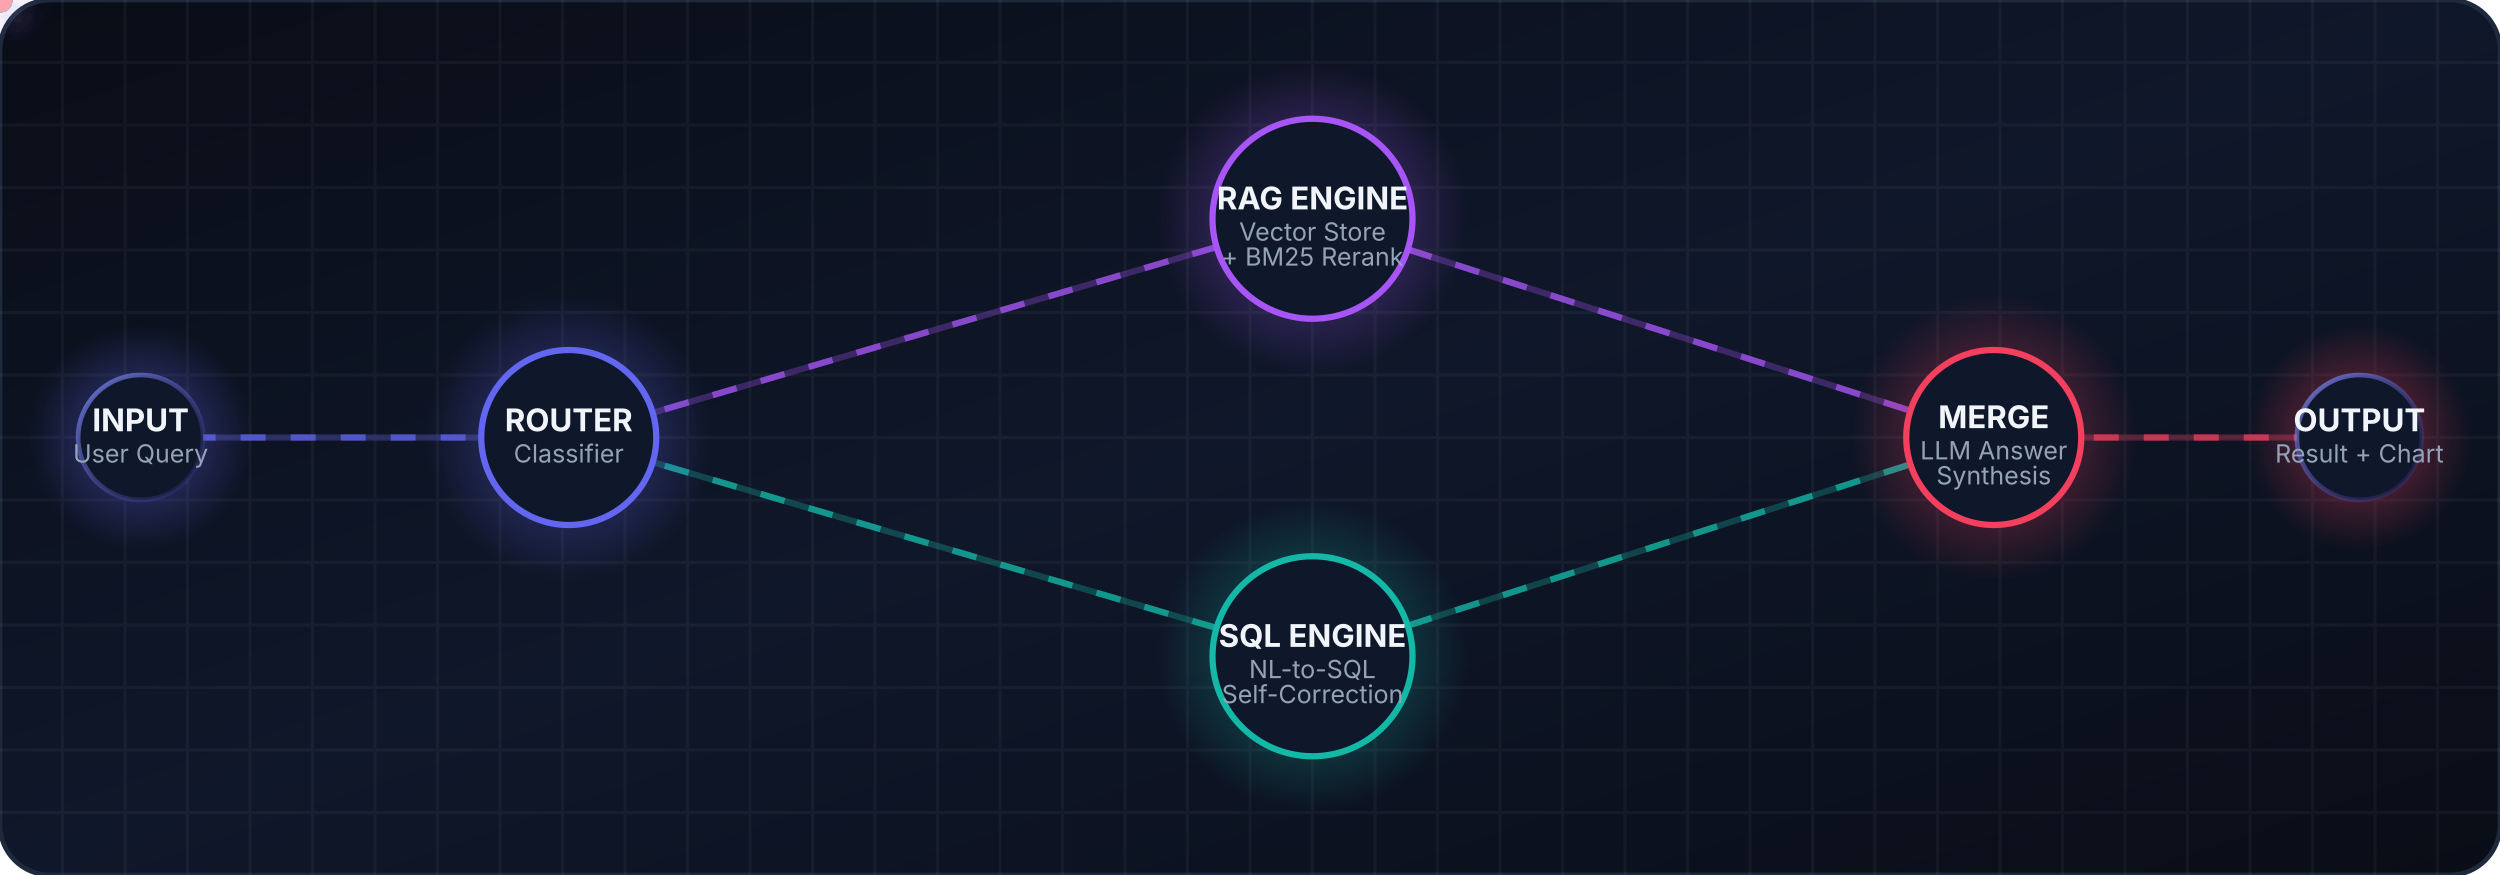
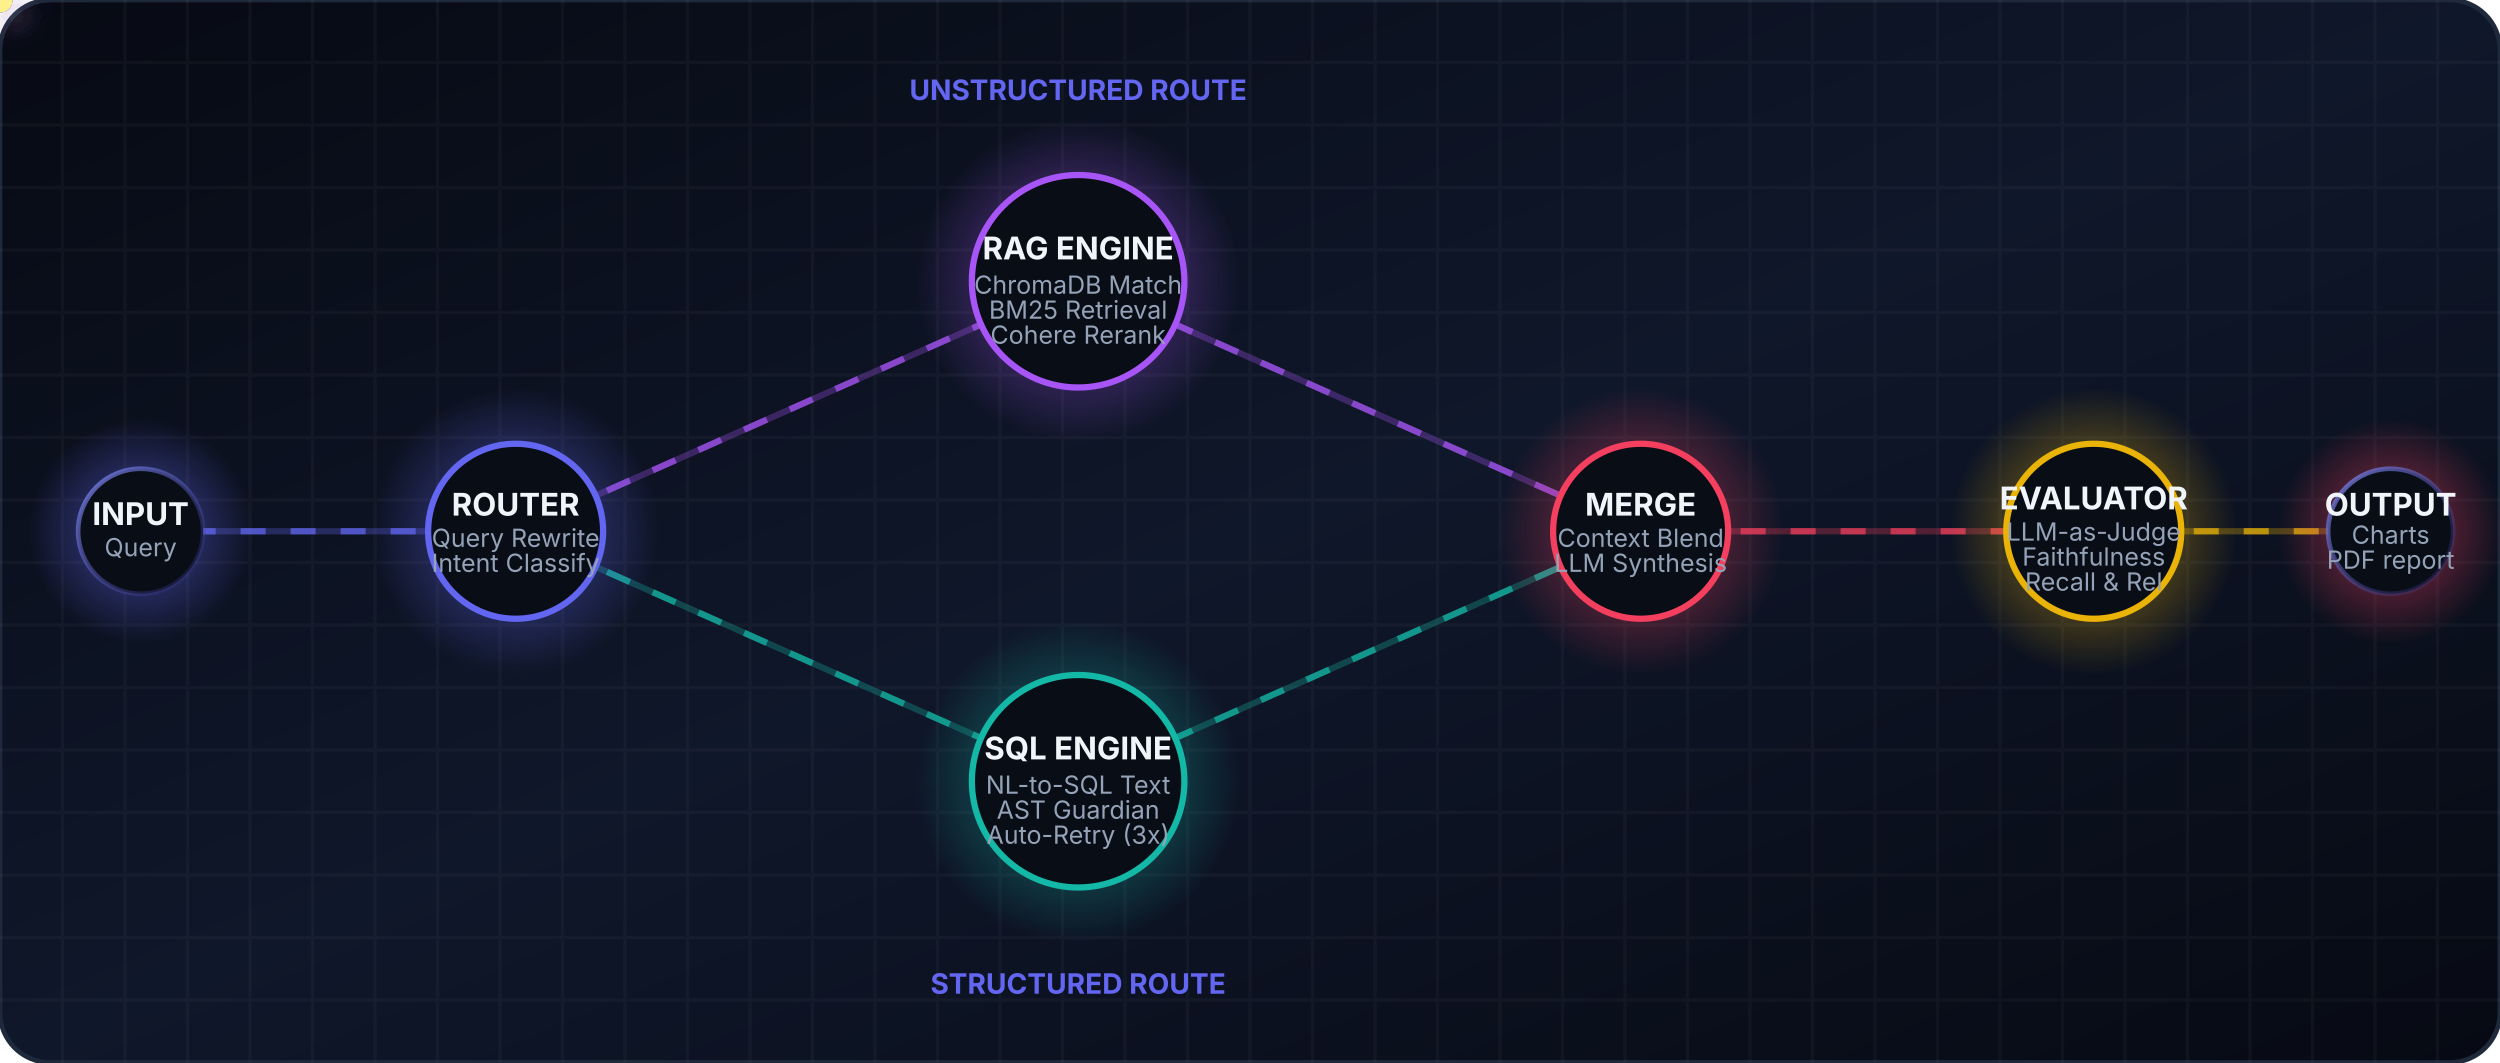
- <svg xmlns="http://www.w3.org/2000/svg" viewBox="0 0 800 280" width="100%" height="100%">
+ <svg xmlns="http://www.w3.org/2000/svg" viewBox="0 0 800 340" width="100%" height="100%">
  <defs>
    <linearGradient id="bgGrad" x1="0%" y1="0%" x2="100%" y2="100%">
-       <stop offset="0%" stop-color="#090d16" />
+       <stop offset="0%" stop-color="#070a13" />
      <stop offset="50%" stop-color="#0f172a" />
-       <stop offset="100%" stop-color="#090d16" />
+       <stop offset="100%" stop-color="#070a13" />
    </linearGradient>
    <radialGradient id="indigoGlow" cx="50%" cy="50%" r="50%">
-       <stop offset="0%" stop-color="#6366F1" stop-opacity="0.5" />
+       <stop offset="0%" stop-color="#6366F1" stop-opacity="0.6" />
      <stop offset="100%" stop-color="#6366F1" stop-opacity="0" />
    </radialGradient>
    <radialGradient id="purpleGlow" cx="50%" cy="50%" r="50%">
-       <stop offset="0%" stop-color="#a855f7" stop-opacity="0.5" />
+       <stop offset="0%" stop-color="#a855f7" stop-opacity="0.6" />
      <stop offset="100%" stop-color="#a855f7" stop-opacity="0" />
    </radialGradient>
    <radialGradient id="tealGlow" cx="50%" cy="50%" r="50%">
-       <stop offset="0%" stop-color="#14b8a6" stop-opacity="0.5" />
+       <stop offset="0%" stop-color="#14b8a6" stop-opacity="0.6" />
      <stop offset="100%" stop-color="#14b8a6" stop-opacity="0" />
    </radialGradient>
    <radialGradient id="roseGlow" cx="50%" cy="50%" r="50%">
-       <stop offset="0%" stop-color="#f43f5e" stop-opacity="0.5" />
+       <stop offset="0%" stop-color="#f43f5e" stop-opacity="0.6" />
      <stop offset="100%" stop-color="#f43f5e" stop-opacity="0" />
+     </radialGradient>
+     <radialGradient id="goldGlow" cx="50%" cy="50%" r="50%">
+       <stop offset="0%" stop-color="#eab308" stop-opacity="0.6" />
+       <stop offset="100%" stop-color="#eab308" stop-opacity="0" />
    </radialGradient>
    <linearGradient id="borderGrad" x1="0%" y1="0%" x2="100%" y2="100%">
      <stop offset="0%" stop-color="#818cf8" stop-opacity="0.8" />
      <stop offset="100%" stop-color="#312e81" stop-opacity="0.2" />
    </linearGradient>
  </defs>
  <style>
    /* CSS Animations */
    .glow-circle {
      animation: pulseGlow 3s infinite ease-in-out;
    }
    .flow-line {
      stroke-dasharray: 8, 8;
      animation: dash 35s linear infinite;
    }
    .signal {
-       animation: travel 4s infinite linear;
+       animation: travel 4.5s infinite linear;
    }

    @keyframes dash {
      to {
        stroke-dashoffset: -1000;
      }
    }
    @keyframes pulseGlow {
-       0%, 100% { opacity: 0.3; }
+       0%, 100% { opacity: 0.35; }
      50% { opacity: 0.95; }
    }
    @keyframes travel {
      0% { offset-distance: 0%; opacity: 0; }
      10% { opacity: 1; }
      90% { opacity: 1; }
      100% { offset-distance: 100%; opacity: 0; }
    }

    /* Node-specific positions for paths (used for signals) */
+     .signal-input-router {
+       offset-path: path('M 45,170 L 165,170');
+     }
    .signal-router-rag {
-       offset-path: path('M 182,140 L 420,70');
+       offset-path: path('M 165,170 L 345,90');
    }
    .signal-router-sql {
-       offset-path: path('M 182,140 L 420,210');
+       offset-path: path('M 165,170 L 345,250');
    }
    .signal-rag-merge {
-       offset-path: path('M 420,70 L 638,140');
+       offset-path: path('M 345,90 L 525,170');
    }
    .signal-sql-merge {
-       offset-path: path('M 420,210 L 638,140');
+       offset-path: path('M 345,250 L 525,170');
    }
-     .signal-input-router {
-       offset-path: path('M 45,140 L 182,140');
+     .signal-merge-eval {
+       offset-path: path('M 525,170 L 670,170');
    }
-     .signal-merge-output {
-       offset-path: path('M 638,140 L 755,140');
+     .signal-eval-output {
+       offset-path: path('M 670,170 L 765,170');
    }

    /* Typography */
    .node-text {
      font-family: 'Inter', system-ui, -apple-system, sans-serif;
      font-size: 10px;
      font-weight: bold;
      fill: #f1f5f9;
      text-anchor: middle;
    }
    .sub-text {
      font-family: 'Inter', system-ui, -apple-system, sans-serif;
      font-size: 8px;
      fill: #94a3b8;
      text-anchor: middle;
    }
+     .lane-label {
+       font-family: 'Inter', system-ui, -apple-system, sans-serif;
+       font-size: 9px;
+       font-weight: bold;
+       fill: #6366f1;
+       text-anchor: middle;
+     }
  </style>
-   <rect width="800" height="280" rx="16" fill="url(#bgGrad)" stroke="#1e293b" stroke-width="1.5" />
-   <g opacity="0.05">
-     <path d="M 0,20 L 800,20 M 0,40 L 800,40 M 0,60 L 800,60 M 0,80 L 800,80 M 0,100 L 800,100 M 0,120 L 800,120 M 0,140 L 800,140 M 0,160 L 800,160 M 0,180 L 800,180 M 0,200 L 800,200 M 0,220 L 800,220 M 0,240 L 800,240 M 0,260 L 800,260" stroke="#cccccc" stroke-width="1" />
-     <path d="M 20,0 L 20,280 M 40,0 L 40,280 M 60,0 L 60,280 M 80,0 L 80,280 M 100,0 L 100,280 M 120,0 L 120,280 M 140,0 L 140,280 M 160,0 L 160,280 M 180,0 L 180,280 M 200,0 L 200,280 M 220,0 L 220,280 M 240,0 L 240,280 M 260,0 L 260,280 M 280,0 L 280,280 M 300,0 L 300,280 M 320,0 L 320,280 M 340,0 L 340,280 M 360,0 L 360,280 M 380,0 L 380,280 M 400,0 L 400,280 M 420,0 L 420,280 M 440,0 L 440,280 M 460,0 L 460,280 M 480,0 L 480,280 M 500,0 L 500,280 M 520,0 L 520,280 M 540,0 L 540,280 M 560,0 L 560,280 M 580,0 L 580,280 M 600,0 L 600,280 M 620,0 L 620,280 M 640,0 L 640,280 M 660,0 L 660,280 M 680,0 L 680,280 M 700,0 L 700,280 M 720,0 L 720,280 M 740,0 L 740,280 M 760,0 L 760,280 M 780,0 L 780,280" stroke="#cccccc" stroke-width="1" />
+   <rect width="800" height="340" rx="16" fill="url(#bgGrad)" stroke="#1e293b" stroke-width="1.5" />
+   <g opacity="0.04">
+     <path d="M 0,20 L 800,20 M 0,40 L 800,40 M 0,60 L 800,60 M 0,80 L 800,80 M 0,100 L 800,100 M 0,120 L 800,120 M 0,140 L 800,140 M 0,160 L 800,160 M 0,180 L 800,180 M 0,200 L 800,200 M 0,220 L 800,220 M 0,240 L 800,240 M 0,260 L 800,260 M 0,280 L 800,280 M 0,300 L 800,300 M 0,320 L 800,320" stroke="#cccccc" stroke-width="1" />
+     <path d="M 20,0 L 20,340 M 40,0 L 40,340 M 60,0 L 60,340 M 80,0 L 80,340 M 100,0 L 100,340 M 120,0 L 120,340 M 140,0 L 140,340 M 160,0 L 160,340 M 180,0 L 180,340 M 200,0 L 200,340 M 220,0 L 220,340 M 240,0 L 240,340 M 260,0 L 260,340 M 280,0 L 280,340 M 300,0 L 300,340 M 320,0 L 320,340 M 340,0 L 340,340 M 360,0 L 360,340 M 380,0 L 380,340 M 400,0 L 400,340 M 420,0 L 420,340 M 440,0 L 440,340 M 460,0 L 460,340 M 480,0 L 480,340 M 500,0 L 500,340 M 520,0 L 520,340 M 540,0 L 540,340 M 560,0 L 560,340 M 580,0 L 580,340 M 600,0 L 600,340 M 620,0 L 620,340 M 640,0 L 640,340 M 660,0 L 660,340 M 680,0 L 680,340 M 700,0 L 700,340 M 720,0 L 720,340 M 740,0 L 740,340 M 760,0 L 760,340 M 780,0 L 780,340" stroke="#cccccc" stroke-width="1" />
  </g>
  <g fill="none" stroke-width="2">
-     <path d="M 45,140 L 182,140" stroke="#6366F1" opacity="0.3" />
-     <path d="M 45,140 L 182,140" stroke="#6366F1" class="flow-line" opacity="0.7" />
-     <path d="M 182,140 L 420,70" stroke="#a855f7" opacity="0.3" />
-     <path d="M 182,140 L 420,70" stroke="#a855f7" class="flow-line" opacity="0.7" />
-     <path d="M 182,140 L 420,210" stroke="#14b8a6" opacity="0.3" />
-     <path d="M 182,140 L 420,210" stroke="#14b8a6" class="flow-line" opacity="0.7" />
-     <path d="M 420,70 L 638,140" stroke="#a855f7" opacity="0.3" />
-     <path d="M 420,70 L 638,140" stroke="#a855f7" class="flow-line" opacity="0.7" />
-     <path d="M 420,210 L 638,140" stroke="#14b8a6" opacity="0.3" />
-     <path d="M 420,210 L 638,140" stroke="#14b8a6" class="flow-line" opacity="0.7" />
-     <path d="M 638,140 L 755,140" stroke="#f43f5e" opacity="0.3" />
-     <path d="M 638,140 L 755,140" stroke="#f43f5e" class="flow-line" opacity="0.7" />
+     <path d="M 45,170 L 165,170" stroke="#6366F1" opacity="0.3" />
+     <path d="M 45,170 L 165,170" stroke="#6366F1" class="flow-line" opacity="0.7" />
+     <path d="M 165,170 L 345,90" stroke="#a855f7" opacity="0.3" />
+     <path d="M 165,170 L 345,90" stroke="#a855f7" class="flow-line" opacity="0.7" />
+     <path d="M 165,170 L 345,250" stroke="#14b8a6" opacity="0.3" />
+     <path d="M 165,170 L 345,250" stroke="#14b8a6" class="flow-line" opacity="0.7" />
+     <path d="M 345,90 L 525,170" stroke="#a855f7" opacity="0.3" />
+     <path d="M 345,90 L 525,170" stroke="#a855f7" class="flow-line" opacity="0.7" />
+     <path d="M 345,250 L 525,170" stroke="#14b8a6" opacity="0.3" />
+     <path d="M 345,250 L 525,170" stroke="#14b8a6" class="flow-line" opacity="0.7" />
+     <path d="M 525,170 L 670,170" stroke="#f43f5e" opacity="0.3" />
+     <path d="M 525,170 L 670,170" stroke="#f43f5e" class="flow-line" opacity="0.7" />
+     <path d="M 670,170 L 765,170" stroke="#eab308" opacity="0.3" />
+     <path d="M 670,170 L 765,170" stroke="#eab308" class="flow-line" opacity="0.7" />
  </g>
  <circle r="4" fill="#818cf8" class="signal signal-input-router" filter="drop-shadow(0 0 6px #6366F1)" />
-   <circle r="4" fill="#c084fc" class="signal signal-router-rag" style="animation-delay: 1s;" filter="drop-shadow(0 0 6px #a855f7)" />
-   <circle r="4" fill="#2dd4bf" class="signal signal-router-sql" style="animation-delay: 1s;" filter="drop-shadow(0 0 6px #14b8a6)" />
-   <circle r="4" fill="#c084fc" class="signal signal-rag-merge" style="animation-delay: 2.2s;" filter="drop-shadow(0 0 6px #a855f7)" />
-   <circle r="4" fill="#2dd4bf" class="signal signal-sql-merge" style="animation-delay: 2.2s;" filter="drop-shadow(0 0 6px #14b8a6)" />
-   <circle r="4" fill="#fda4af" class="signal signal-merge-output" style="animation-delay: 3.1s;" filter="drop-shadow(0 0 6px #f43f5e)" />
-   <g transform="translate(45, 140)">
+   <circle r="4" fill="#c084fc" class="signal signal-router-rag" style="animation-delay: 0.8s;" filter="drop-shadow(0 0 6px #a855f7)" />
+   <circle r="4" fill="#2dd4bf" class="signal signal-router-sql" style="animation-delay: 0.8s;" filter="drop-shadow(0 0 6px #14b8a6)" />
+   <circle r="4" fill="#c084fc" class="signal signal-rag-merge" style="animation-delay: 2.1s;" filter="drop-shadow(0 0 6px #a855f7)" />
+   <circle r="4" fill="#2dd4bf" class="signal signal-sql-merge" style="animation-delay: 2.1s;" filter="drop-shadow(0 0 6px #14b8a6)" />
+   <circle r="4" fill="#fda4af" class="signal signal-merge-eval" style="animation-delay: 3.2s;" filter="drop-shadow(0 0 6px #f43f5e)" />
+   <circle r="4" fill="#fef08a" class="signal signal-eval-output" style="animation-delay: 3.9s;" filter="drop-shadow(0 0 6px #eab308)" />
+   <g transform="translate(45, 170)">
    <circle r="36" fill="url(#indigoGlow)" class="glow-circle" />
-     <circle r="20" fill="#0f172a" stroke="url(#borderGrad)" stroke-width="1.5" />
+     <circle r="20" fill="#090d16" stroke="url(#borderGrad)" stroke-width="1.5" />
    <text y="-2" class="node-text">INPUT</text>
-     <text y="8" class="sub-text">User Query</text>
+     <text y="8" class="sub-text">Query</text>
  </g>
-   <g transform="translate(182, 140)">
+   <g transform="translate(165, 170)">
    <circle r="46" fill="url(#indigoGlow)" class="glow-circle" />
-     <circle r="28" fill="#0f172a" stroke="#6366F1" stroke-width="2" />
-     <text y="-2" class="node-text">ROUTER</text>
-     <text y="8" class="sub-text">Classifier</text>
+     <circle r="28" fill="#090d16" stroke="#6366F1" stroke-width="2" />
+     <text y="-5" class="node-text">ROUTER</text>
+     <text y="5" class="sub-text">Query Rewrite</text>
+     <text y="13" class="sub-text">Intent Classify</text>
  </g>
-   <g transform="translate(420, 70)">
-     <circle r="50" fill="url(#purpleGlow)" class="glow-circle" />
-     <circle r="32" fill="#0f172a" stroke="#a855f7" stroke-width="2" />
-     <text y="-3" class="node-text">RAG ENGINE</text>
-     <text y="7" class="sub-text">Vector Store</text>
-     <text y="15" class="sub-text">+ BM25 Rerank</text>
+   <g transform="translate(345, 90)">
+     <circle r="52" fill="url(#purpleGlow)" class="glow-circle" />
+     <circle r="34" fill="#090d16" stroke="#a855f7" stroke-width="2" />
+     <text y="-7" class="node-text">RAG ENGINE</text>
+     <text y="4" class="sub-text">ChromaDB Match</text>
+     <text y="12" class="sub-text">BM25 Retrieval</text>
+     <text y="20" class="sub-text">Cohere Rerank</text>
  </g>
-   <g transform="translate(420, 210)">
-     <circle r="50" fill="url(#tealGlow)" class="glow-circle" />
-     <circle r="32" fill="#0f172a" stroke="#14b8a6" stroke-width="2" />
-     <text y="-3" class="node-text">SQL ENGINE</text>
-     <text y="7" class="sub-text">NL-to-SQL</text>
-     <text y="15" class="sub-text">Self-Correction</text>
+   <text x="345" y="32" class="lane-label" fill="#a855f7">UNSTRUCTURED ROUTE</text>
+   <g transform="translate(345, 250)">
+     <circle r="52" fill="url(#tealGlow)" class="glow-circle" />
+     <circle r="34" fill="#090d16" stroke="#14b8a6" stroke-width="2" />
+     <text y="-7" class="node-text">SQL ENGINE</text>
+     <text y="4" class="sub-text">NL-to-SQL Text</text>
+     <text y="12" class="sub-text">AST Guardian</text>
+     <text y="20" class="sub-text">Auto-Retry (3x)</text>
  </g>
-   <g transform="translate(638, 140)">
+   <text x="345" y="318" class="lane-label" fill="#14b8a6">STRUCTURED ROUTE</text>
+   <g transform="translate(525, 170)">
    <circle r="46" fill="url(#roseGlow)" class="glow-circle" />
-     <circle r="28" fill="#0f172a" stroke="#f43f5e" stroke-width="2" />
-     <text y="-3" class="node-text">MERGE</text>
-     <text y="7" class="sub-text">LLM Answer</text>
-     <text y="15" class="sub-text">Synthesis</text>
+     <circle r="28" fill="#090d16" stroke="#f43f5e" stroke-width="2" />
+     <text y="-5" class="node-text">MERGE</text>
+     <text y="5" class="sub-text">Context Blend</text>
+     <text y="13" class="sub-text">LLM Synthesis</text>
  </g>
-   <g transform="translate(755, 140)">
+   <g transform="translate(670, 170)">
+     <circle r="46" fill="url(#goldGlow)" class="glow-circle" />
+     <circle r="28" fill="#090d16" stroke="#eab308" stroke-width="2" />
+     <text y="-7" class="node-text">EVALUATOR</text>
+     <text y="3" class="sub-text">LLM-as-Judge</text>
+     <text y="11" class="sub-text">Faithfulness</text>
+     <text y="19" class="sub-text">Recall &amp; Rel</text>
+   </g>
+   <g transform="translate(765, 170)">
    <circle r="36" fill="url(#roseGlow)" class="glow-circle" />
-     <circle r="20" fill="#0f172a" stroke="url(#borderGrad)" stroke-width="1.5" />
-     <text y="-2" class="node-text">OUTPUT</text>
-     <text y="8" class="sub-text">Result + Chart</text>
+     <circle r="20" fill="#090d16" stroke="url(#borderGrad)" stroke-width="1.5" />
+     <text y="-5" class="node-text">OUTPUT</text>
+     <text y="4" class="sub-text">Charts</text>
+     <text y="12" class="sub-text">PDF report</text>
  </g>
</svg>
